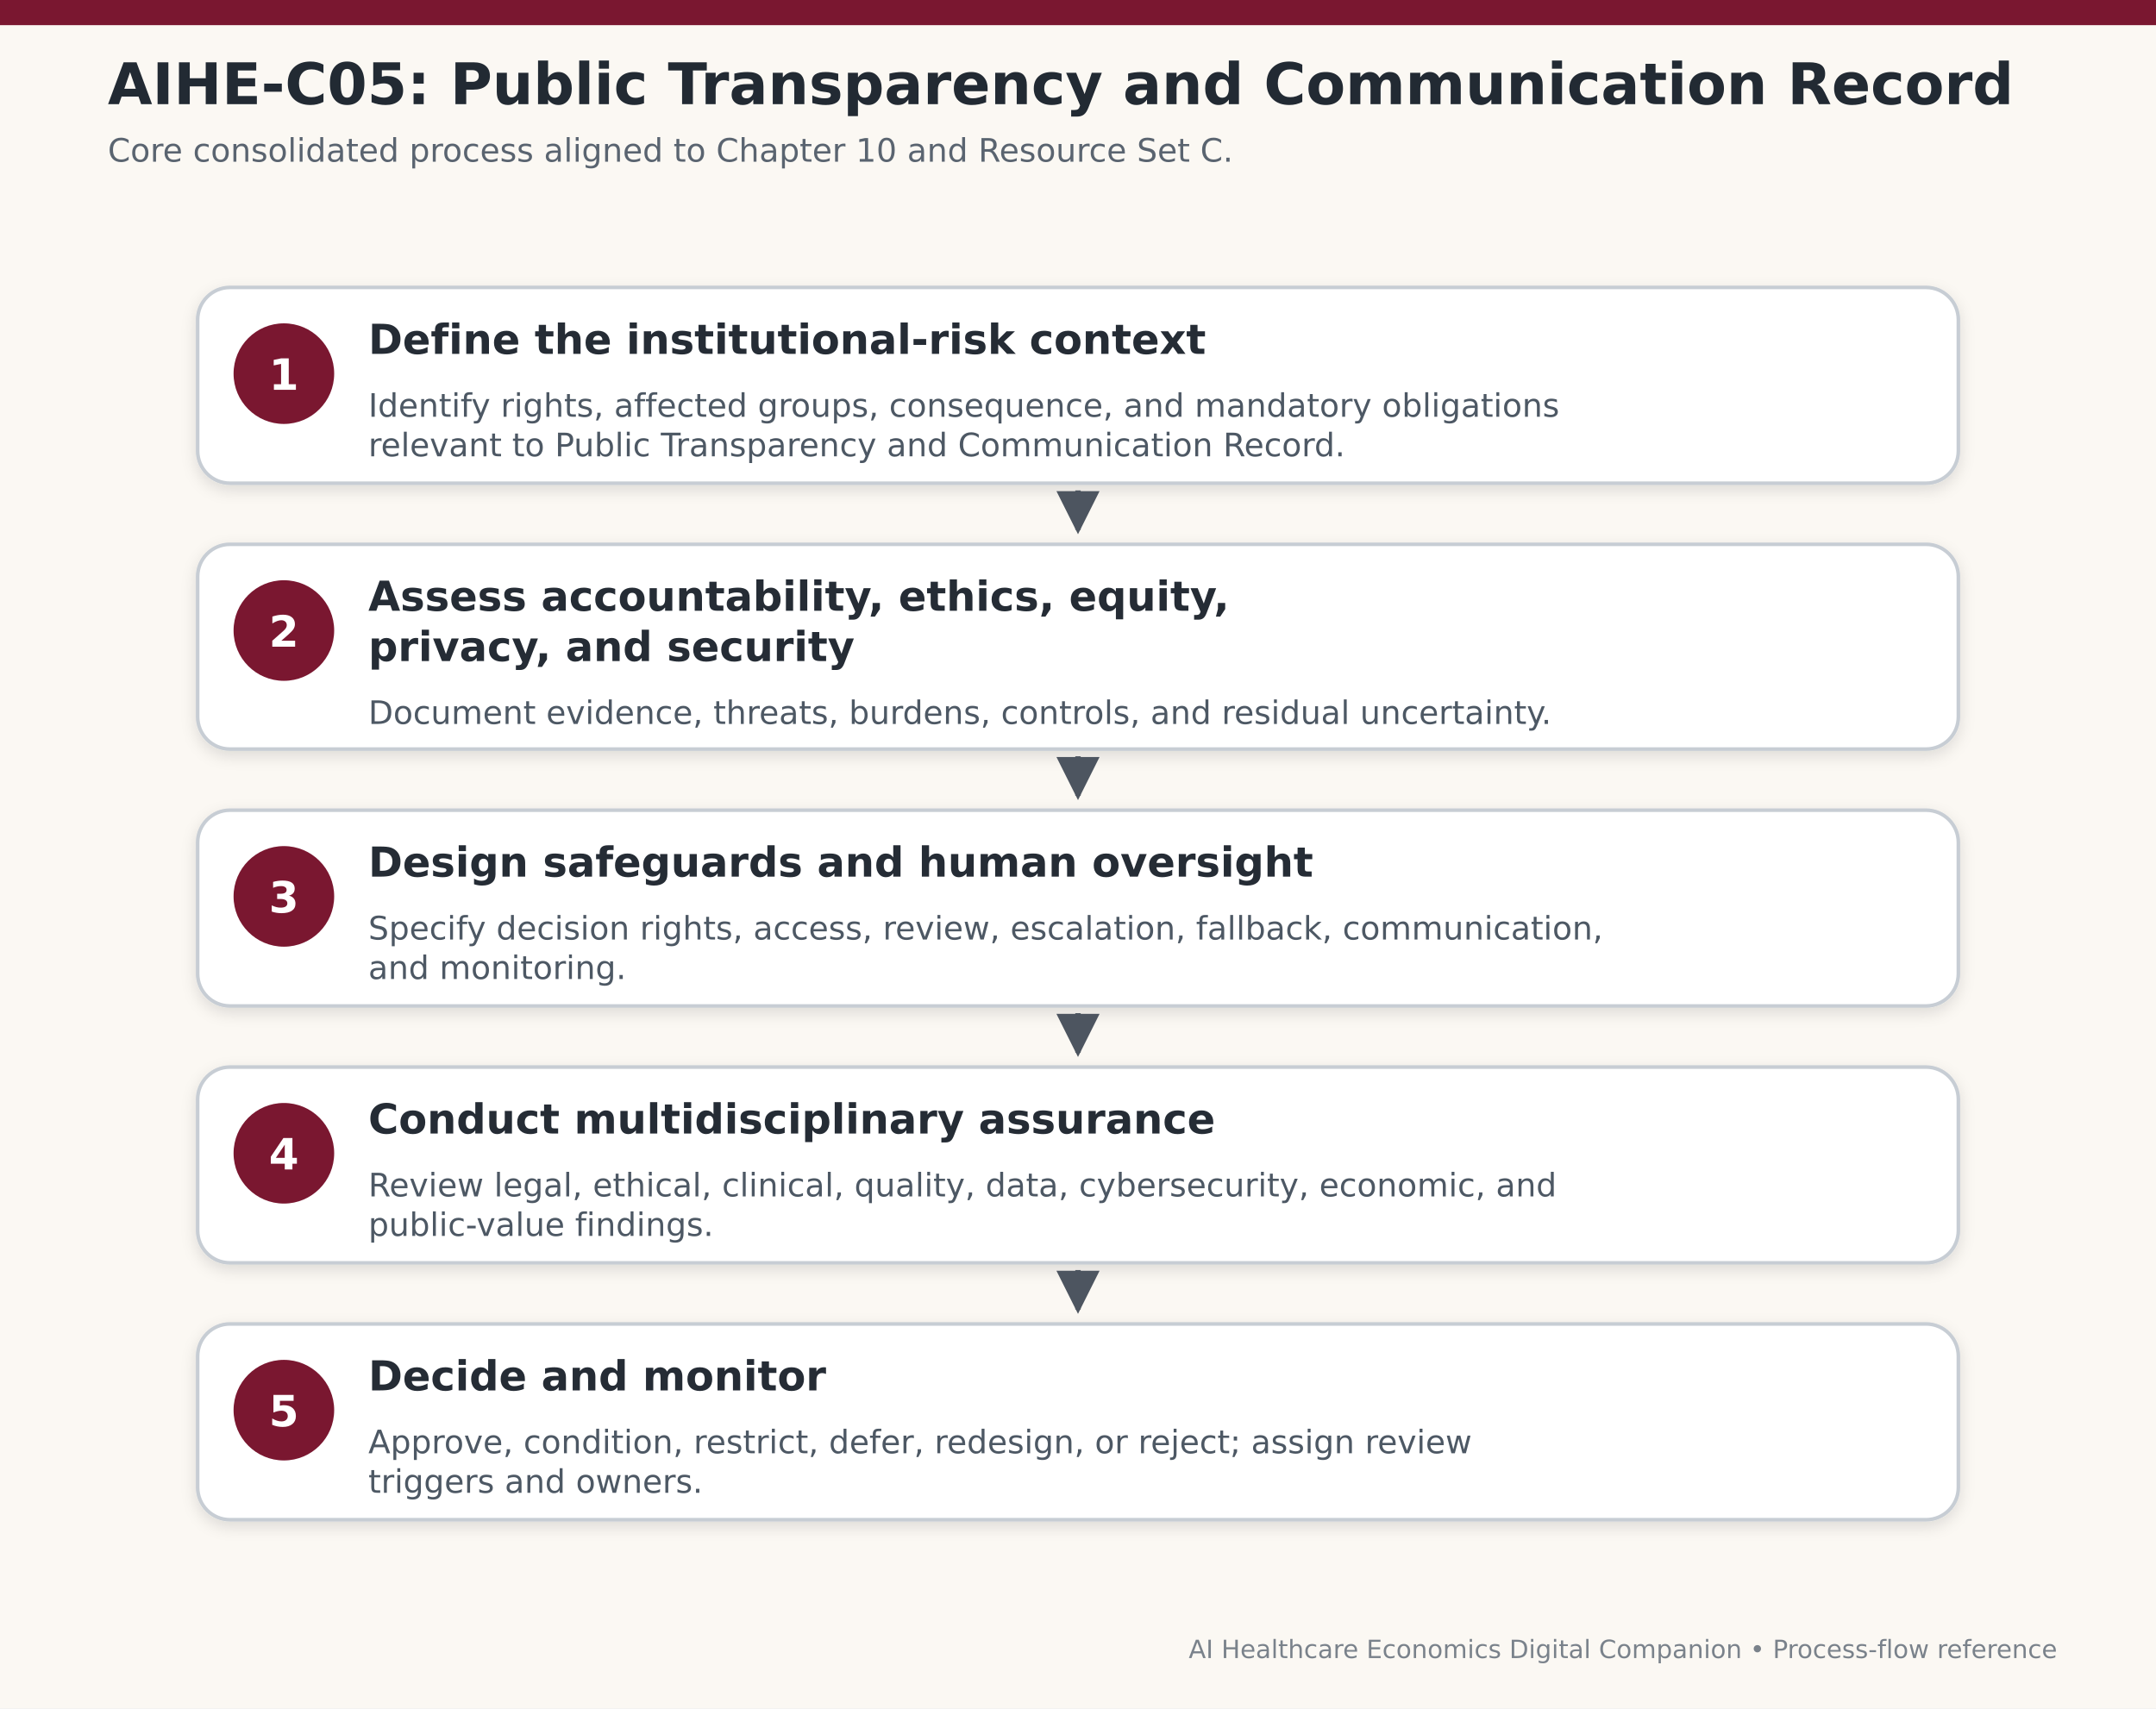
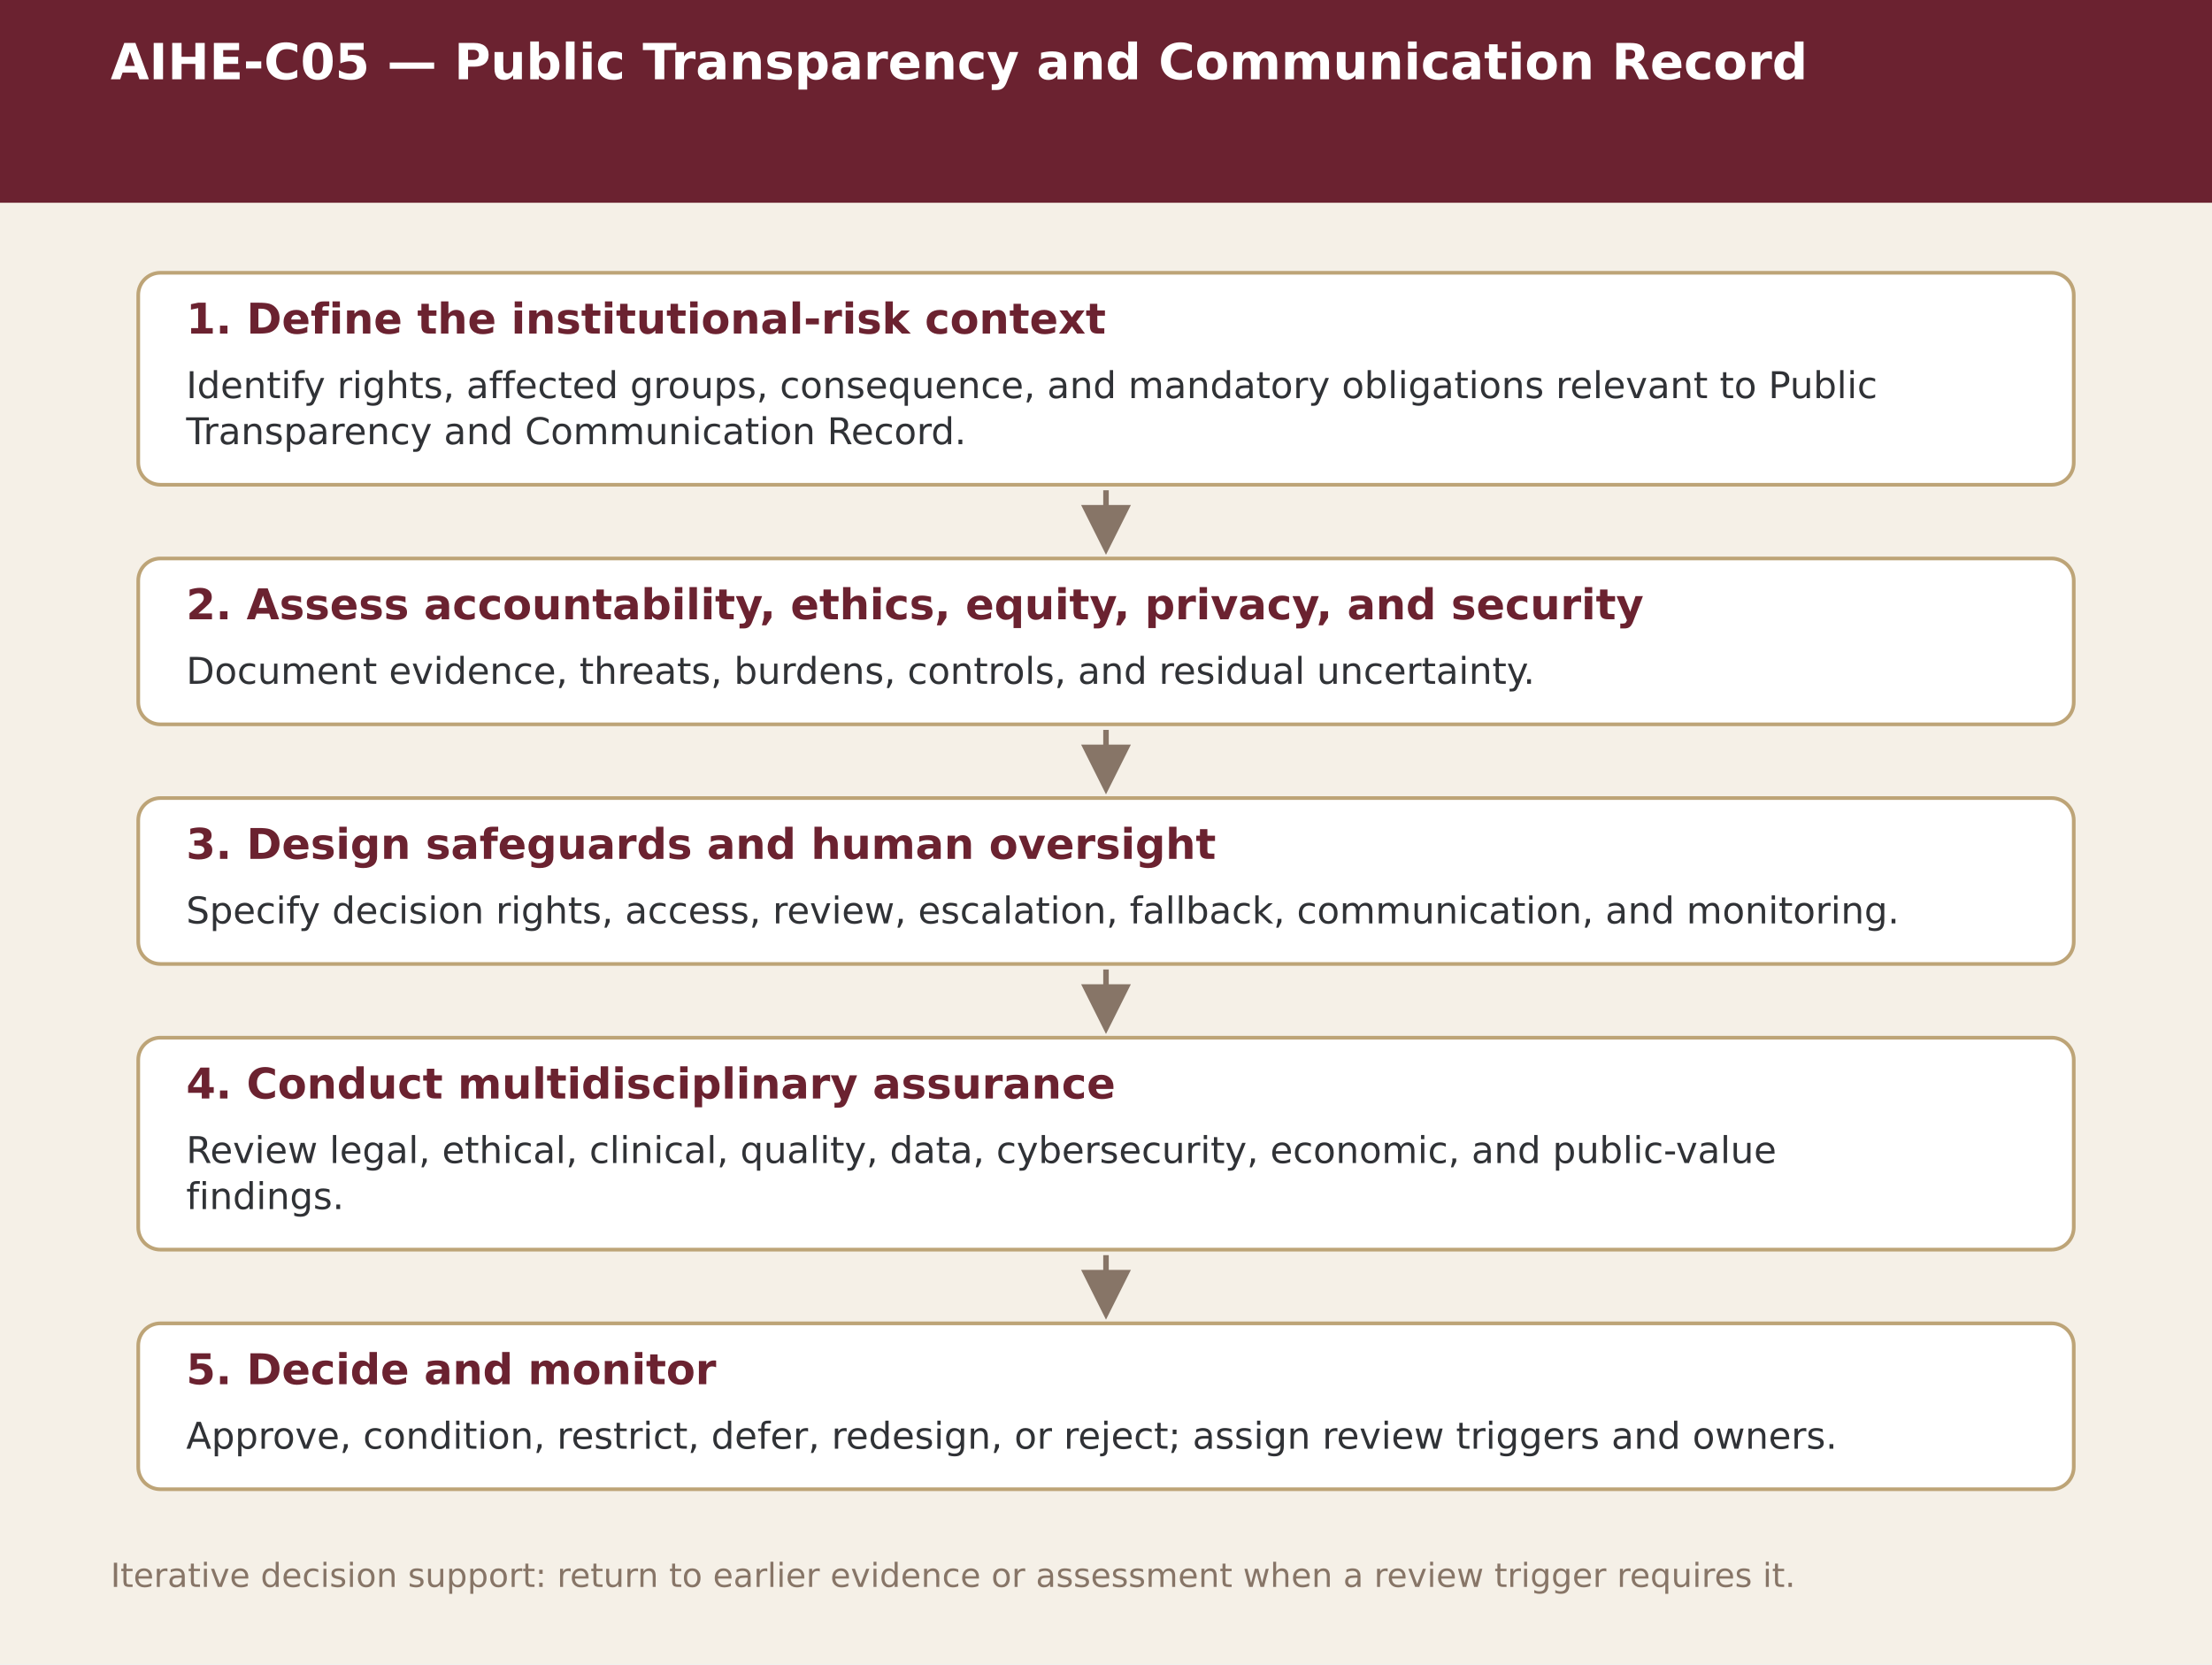
- <svg xmlns="http://www.w3.org/2000/svg" width="1200" height="951" viewBox="0 0 1200 951">
+ <svg xmlns="http://www.w3.org/2000/svg" width="1200" height="903" viewBox="0 0 1200 903">
+   <rect width="1200" height="903" fill="#F5F0E7" />
+   <rect width="1200" height="110" fill="#6B2230" />
  <defs>
-     <marker id="arrow" viewBox="0 0 10 10" refX="9" refY="5" markerWidth="8" markerHeight="8" orient="auto-start-reverse">
-       <path d="M 0 0 L 10 5 L 0 10 z" fill="#4D5560" />
+     <marker id="arrow" markerWidth="9" markerHeight="9" refX="7" refY="4.5" orient="auto">
+       <path d="M0,0 L9,4.5 L0,9 Z" fill="#877567" />
    </marker>
-     <filter id="shadow" x="-20%" y="-20%" width="140%" height="140%">
-       <feDropShadow dx="0" dy="3" stdDeviation="4" flood-color="#000000" flood-opacity="0.12" />
-     </filter>
  </defs>
-   <rect width="100%" height="100%" fill="#FBF8F3" />
-   <rect x="0" y="0" width="1200" height="14" fill="#7A1730" />
-   <text x="60" y="58" font-family="DejaVu Sans, Arial" font-size="32" font-weight="700" fill="#222A33">AIHE-C05: Public Transparency and Communication Record</text>
-   <text x="60" y="90" font-family="DejaVu Sans, Arial" font-size="18" fill="#5A6470">Core consolidated process aligned to Chapter 10 and Resource Set C.</text>
-   <rect x="110" y="160" rx="18" ry="18" width="980" height="109" fill="#FFFFFF" stroke="#C7CDD4" stroke-width="2" filter="url(#shadow)" />
-   <circle cx="158" cy="208" r="28" fill="#7A1730" />
-   <text x="158" y="217" text-anchor="middle" font-family="DejaVu Sans, Arial" font-size="24" font-weight="700" fill="#FFFFFF">1</text>
-   <text x="205" y="197" font-family="DejaVu Sans, Arial" font-size="23" font-weight="700" fill="#252C35">Define the institutional-risk context</text>
-   <text x="205" y="232" font-family="DejaVu Sans, Arial" font-size="18" fill="#4D5864">Identify rights, affected groups, consequence, and mandatory obligations</text>
-   <text x="205" y="254" font-family="DejaVu Sans, Arial" font-size="18" fill="#4D5864">relevant to Public Transparency and Communication Record.</text>
-   <line x1="600.0" y1="273" x2="600.0" y2="295" stroke="#4D5560" stroke-width="3" marker-end="url(#arrow)" />
-   <rect x="110" y="303" rx="18" ry="18" width="980" height="114" fill="#FFFFFF" stroke="#C7CDD4" stroke-width="2" filter="url(#shadow)" />
-   <circle cx="158" cy="351" r="28" fill="#7A1730" />
-   <text x="158" y="360" text-anchor="middle" font-family="DejaVu Sans, Arial" font-size="24" font-weight="700" fill="#FFFFFF">2</text>
-   <text x="205" y="340" font-family="DejaVu Sans, Arial" font-size="23" font-weight="700" fill="#252C35">Assess accountability, ethics, equity,</text>
-   <text x="205" y="368" font-family="DejaVu Sans, Arial" font-size="23" font-weight="700" fill="#252C35">privacy, and security</text>
-   <text x="205" y="403" font-family="DejaVu Sans, Arial" font-size="18" fill="#4D5864">Document evidence, threats, burdens, controls, and residual uncertainty.</text>
-   <line x1="600.0" y1="421" x2="600.0" y2="443" stroke="#4D5560" stroke-width="3" marker-end="url(#arrow)" />
-   <rect x="110" y="451" rx="18" ry="18" width="980" height="109" fill="#FFFFFF" stroke="#C7CDD4" stroke-width="2" filter="url(#shadow)" />
-   <circle cx="158" cy="499" r="28" fill="#7A1730" />
-   <text x="158" y="508" text-anchor="middle" font-family="DejaVu Sans, Arial" font-size="24" font-weight="700" fill="#FFFFFF">3</text>
-   <text x="205" y="488" font-family="DejaVu Sans, Arial" font-size="23" font-weight="700" fill="#252C35">Design safeguards and human oversight</text>
-   <text x="205" y="523" font-family="DejaVu Sans, Arial" font-size="18" fill="#4D5864">Specify decision rights, access, review, escalation, fallback, communication,</text>
-   <text x="205" y="545" font-family="DejaVu Sans, Arial" font-size="18" fill="#4D5864">and monitoring.</text>
-   <line x1="600.0" y1="564" x2="600.0" y2="586" stroke="#4D5560" stroke-width="3" marker-end="url(#arrow)" />
-   <rect x="110" y="594" rx="18" ry="18" width="980" height="109" fill="#FFFFFF" stroke="#C7CDD4" stroke-width="2" filter="url(#shadow)" />
-   <circle cx="158" cy="642" r="28" fill="#7A1730" />
-   <text x="158" y="651" text-anchor="middle" font-family="DejaVu Sans, Arial" font-size="24" font-weight="700" fill="#FFFFFF">4</text>
-   <text x="205" y="631" font-family="DejaVu Sans, Arial" font-size="23" font-weight="700" fill="#252C35">Conduct multidisciplinary assurance</text>
-   <text x="205" y="666" font-family="DejaVu Sans, Arial" font-size="18" fill="#4D5864">Review legal, ethical, clinical, quality, data, cybersecurity, economic, and</text>
-   <text x="205" y="688" font-family="DejaVu Sans, Arial" font-size="18" fill="#4D5864">public-value findings.</text>
-   <line x1="600.0" y1="707" x2="600.0" y2="729" stroke="#4D5560" stroke-width="3" marker-end="url(#arrow)" />
-   <rect x="110" y="737" rx="18" ry="18" width="980" height="109" fill="#FFFFFF" stroke="#C7CDD4" stroke-width="2" filter="url(#shadow)" />
-   <circle cx="158" cy="785" r="28" fill="#7A1730" />
-   <text x="158" y="794" text-anchor="middle" font-family="DejaVu Sans, Arial" font-size="24" font-weight="700" fill="#FFFFFF">5</text>
-   <text x="205" y="774" font-family="DejaVu Sans, Arial" font-size="23" font-weight="700" fill="#252C35">Decide and monitor</text>
-   <text x="205" y="809" font-family="DejaVu Sans, Arial" font-size="18" fill="#4D5864">Approve, condition, restrict, defer, redesign, or reject; assign review</text>
-   <text x="205" y="831" font-family="DejaVu Sans, Arial" font-size="18" fill="#4D5864">triggers and owners.</text>
-   <text x="1145" y="923" text-anchor="end" font-family="DejaVu Sans, Arial" font-size="14" fill="#7A828B">AI Healthcare Economics Digital Companion • Process-flow reference</text>
+   <text x="60" y="43" font-family="DejaVu Sans, sans-serif" font-size="27" font-weight="bold" fill="#FFFFFF">AIHE-C05 — Public Transparency and Communication Record</text>
+   <rect x="75" y="148" width="1050" height="115" rx="12" fill="#FFFFFF" stroke="#BDA477" stroke-width="2" />
+   <text x="101" y="181" font-family="DejaVu Sans, sans-serif" font-size="23" font-weight="bold" fill="#6B2230">1. Define the institutional-risk context</text>
+   <text x="101" y="216" font-family="DejaVu Sans, sans-serif" font-size="20" fill="#303236">Identify rights, affected groups, consequence, and mandatory obligations relevant to Public</text>
+   <text x="101" y="241" font-family="DejaVu Sans, sans-serif" font-size="20" fill="#303236">Transparency and Communication Record.</text>
+   <path d="M600,266 V295" stroke="#877567" stroke-width="3" marker-end="url(#arrow)" />
+   <rect x="75" y="303" width="1050" height="90" rx="12" fill="#FFFFFF" stroke="#BDA477" stroke-width="2" />
+   <text x="101" y="336" font-family="DejaVu Sans, sans-serif" font-size="23" font-weight="bold" fill="#6B2230">2. Assess accountability, ethics, equity, privacy, and security</text>
+   <text x="101" y="371" font-family="DejaVu Sans, sans-serif" font-size="20" fill="#303236">Document evidence, threats, burdens, controls, and residual uncertainty.</text>
+   <path d="M600,396 V425" stroke="#877567" stroke-width="3" marker-end="url(#arrow)" />
+   <rect x="75" y="433" width="1050" height="90" rx="12" fill="#FFFFFF" stroke="#BDA477" stroke-width="2" />
+   <text x="101" y="466" font-family="DejaVu Sans, sans-serif" font-size="23" font-weight="bold" fill="#6B2230">3. Design safeguards and human oversight</text>
+   <text x="101" y="501" font-family="DejaVu Sans, sans-serif" font-size="20" fill="#303236">Specify decision rights, access, review, escalation, fallback, communication, and monitoring.</text>
+   <path d="M600,526 V555" stroke="#877567" stroke-width="3" marker-end="url(#arrow)" />
+   <rect x="75" y="563" width="1050" height="115" rx="12" fill="#FFFFFF" stroke="#BDA477" stroke-width="2" />
+   <text x="101" y="596" font-family="DejaVu Sans, sans-serif" font-size="23" font-weight="bold" fill="#6B2230">4. Conduct multidisciplinary assurance</text>
+   <text x="101" y="631" font-family="DejaVu Sans, sans-serif" font-size="20" fill="#303236">Review legal, ethical, clinical, quality, data, cybersecurity, economic, and public-value</text>
+   <text x="101" y="656" font-family="DejaVu Sans, sans-serif" font-size="20" fill="#303236">findings.</text>
+   <path d="M600,681 V710" stroke="#877567" stroke-width="3" marker-end="url(#arrow)" />
+   <rect x="75" y="718" width="1050" height="90" rx="12" fill="#FFFFFF" stroke="#BDA477" stroke-width="2" />
+   <text x="101" y="751" font-family="DejaVu Sans, sans-serif" font-size="23" font-weight="bold" fill="#6B2230">5. Decide and monitor</text>
+   <text x="101" y="786" font-family="DejaVu Sans, sans-serif" font-size="20" fill="#303236">Approve, condition, restrict, defer, redesign, or reject; assign review triggers and owners.</text>
+   <text x="60" y="861" font-family="DejaVu Sans, sans-serif" font-size="18" fill="#877567">Iterative decision support: return to earlier evidence or assessment when a review trigger requires it.</text>
</svg>
